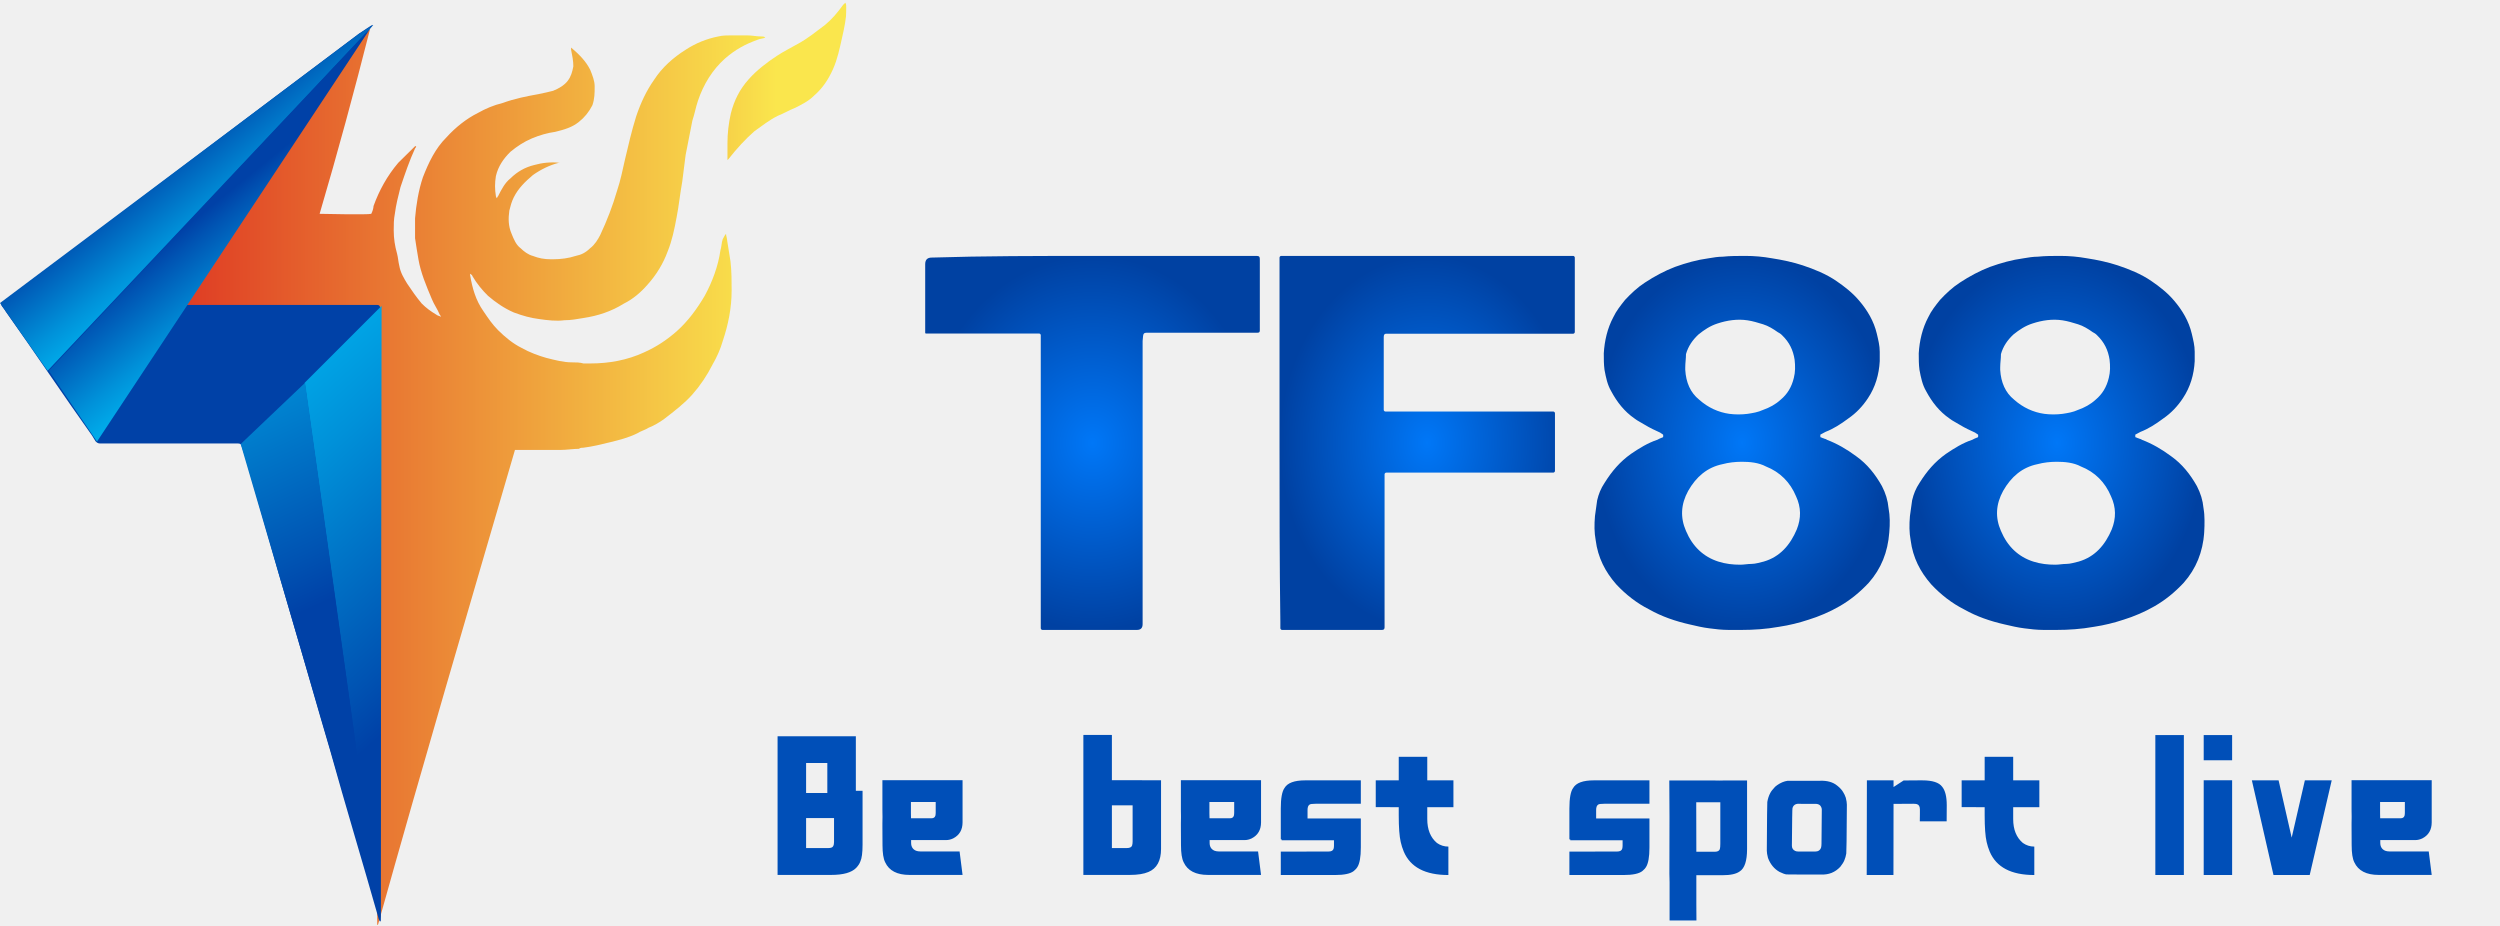
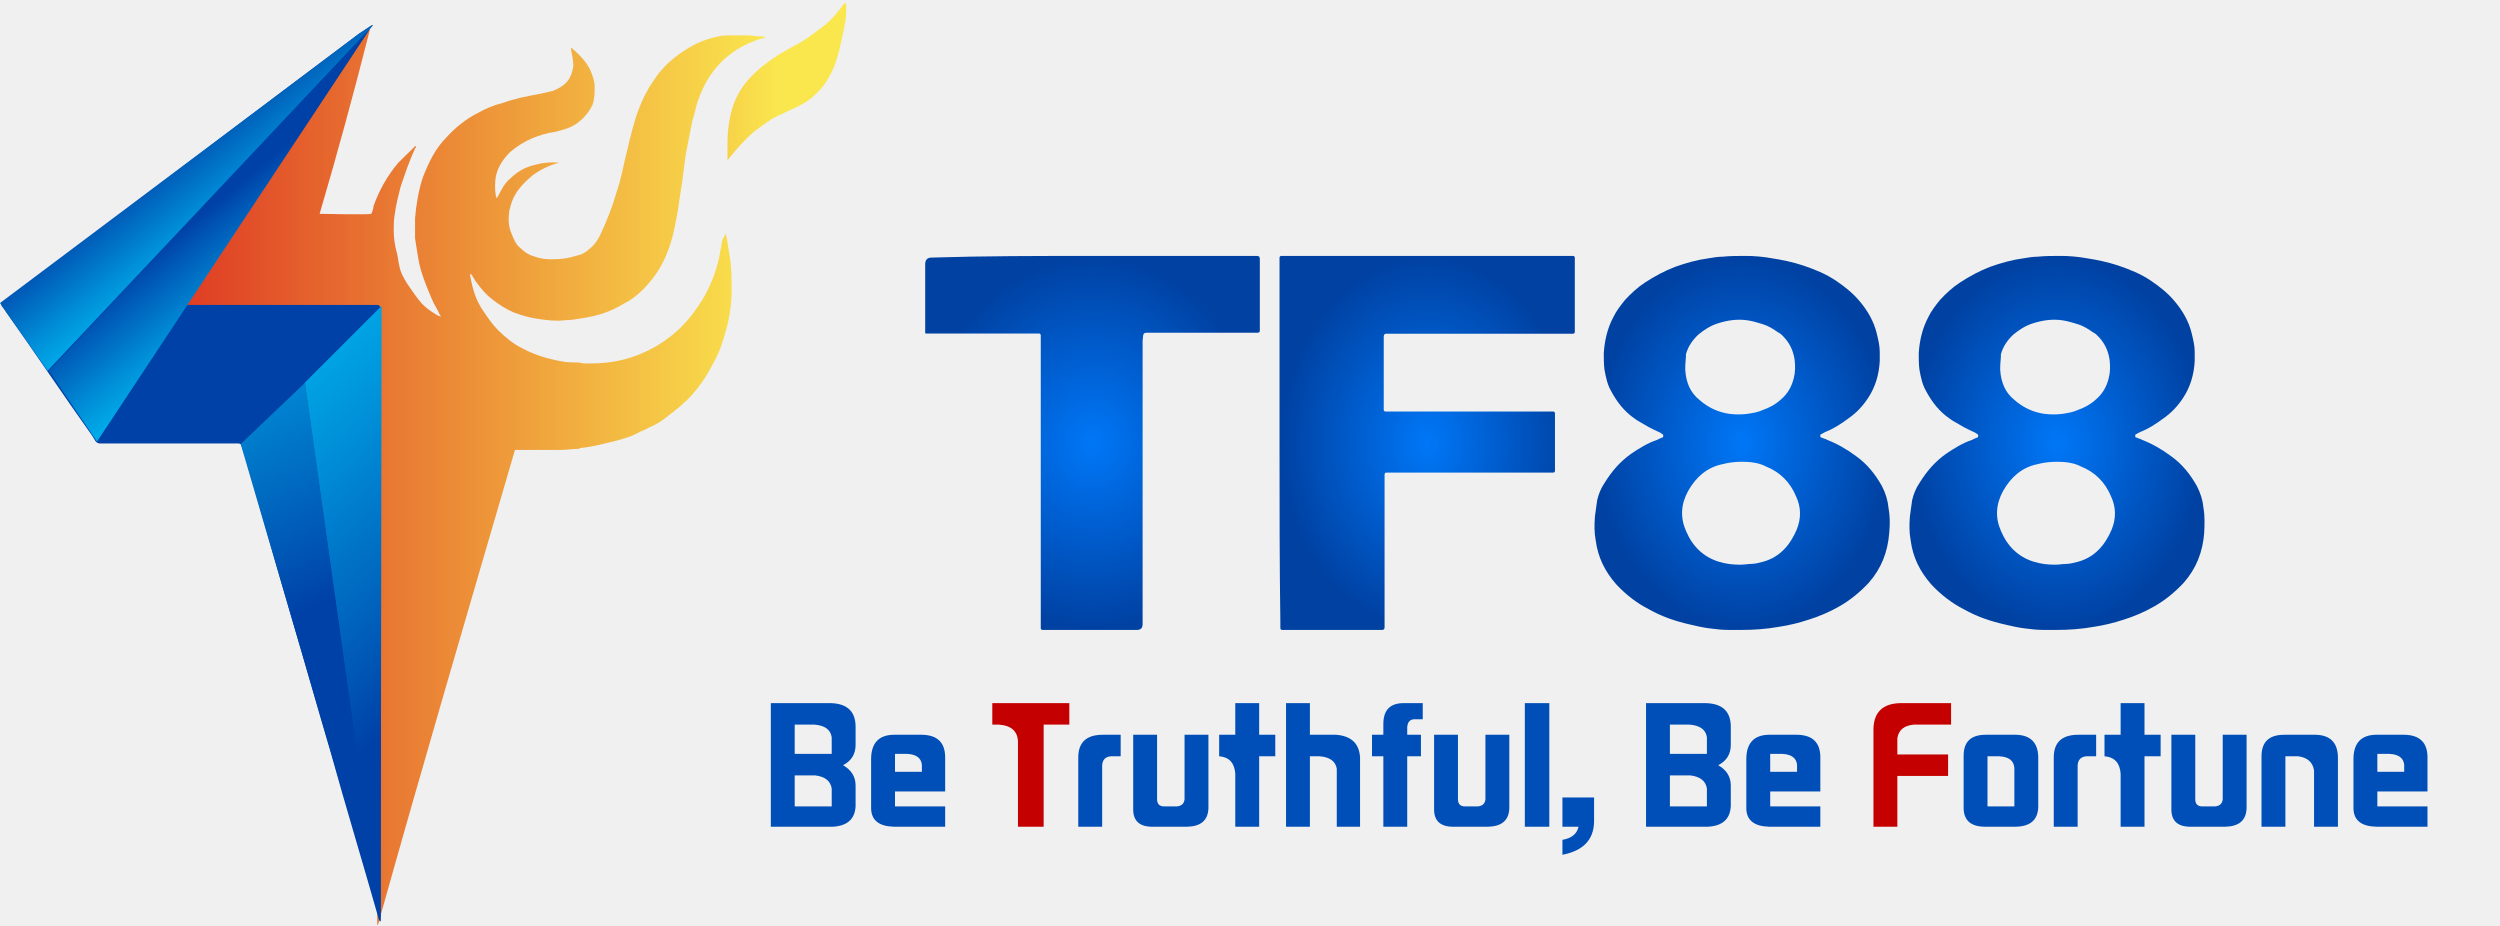
<svg xmlns="http://www.w3.org/2000/svg" width="127" height="47" viewBox="0 0 127 47" fill="none">
  <mask id="mask0_1202_1021" style="mask-type:luminance" maskUnits="userSpaceOnUse" x="0" y="0" width="112" height="47">
    <path d="M112 0H0V47H112V0Z" fill="white" />
  </mask>
  <g mask="url(#mask0_1202_1021)">
    <path d="M88.481 32H87.81C87.475 32 87.139 31.96 86.841 31.92C86.505 31.88 86.17 31.8 85.834 31.721C85.126 31.561 84.417 31.321 83.784 30.962C83.15 30.643 82.59 30.204 82.106 29.685C81.546 29.046 81.174 28.328 81.062 27.45C80.987 27.05 80.987 26.651 81.025 26.212C81.062 25.933 81.099 25.693 81.136 25.414C81.211 25.095 81.323 24.815 81.509 24.536C81.882 23.937 82.292 23.458 82.851 23.059C83.262 22.779 83.709 22.5 84.194 22.34C84.268 22.3 84.343 22.261 84.455 22.221C84.492 22.221 84.492 22.181 84.492 22.141C84.492 22.101 84.492 22.061 84.455 22.061C84.417 22.021 84.38 22.021 84.343 21.981C84.082 21.861 83.821 21.742 83.56 21.582C83.373 21.462 83.187 21.382 83.038 21.263C82.516 20.903 82.143 20.424 81.845 19.866C81.658 19.546 81.584 19.187 81.509 18.788C81.472 18.508 81.472 18.229 81.472 17.95C81.509 17.311 81.658 16.672 81.957 16.113C82.106 15.794 82.329 15.515 82.553 15.235C82.851 14.916 83.187 14.597 83.56 14.357C84.044 14.038 84.567 13.758 85.088 13.559C85.648 13.359 86.207 13.2 86.804 13.12C87.027 13.08 87.288 13.04 87.512 13.04C87.885 13 88.295 13 88.668 13C89.115 13 89.563 13.04 90.01 13.12C90.532 13.2 91.091 13.319 91.576 13.479C92.172 13.679 92.769 13.918 93.291 14.277C93.701 14.557 94.111 14.876 94.447 15.275C94.857 15.754 95.192 16.313 95.342 16.952C95.416 17.271 95.491 17.55 95.491 17.87V18.349C95.454 19.027 95.267 19.666 94.894 20.225C94.633 20.624 94.298 20.983 93.888 21.263C93.515 21.542 93.142 21.782 92.732 21.941L92.508 22.061C92.471 22.061 92.471 22.101 92.471 22.141C92.471 22.181 92.471 22.221 92.508 22.221C92.545 22.221 92.583 22.261 92.62 22.261C92.695 22.3 92.769 22.3 92.806 22.34C93.328 22.54 93.813 22.819 94.298 23.179C94.857 23.578 95.267 24.097 95.603 24.695C95.789 25.055 95.901 25.414 95.938 25.813C96.013 26.212 96.013 26.611 95.975 27.05C95.901 28.048 95.565 28.887 94.932 29.605C94.484 30.084 93.999 30.483 93.44 30.802C92.956 31.082 92.396 31.321 91.874 31.481C91.389 31.641 90.905 31.761 90.383 31.84C89.712 31.96 89.078 32 88.481 32ZM88.481 23.458C88.146 23.458 87.81 23.498 87.512 23.578C86.729 23.737 86.17 24.216 85.76 24.935C85.387 25.613 85.35 26.292 85.648 26.971C85.983 27.769 86.543 28.288 87.288 28.527C87.661 28.647 88.034 28.687 88.407 28.687C88.593 28.687 88.78 28.647 88.966 28.647C89.19 28.647 89.413 28.567 89.6 28.527C90.42 28.288 90.942 27.689 91.278 26.891C91.501 26.332 91.501 25.773 91.24 25.214C90.942 24.496 90.42 23.977 89.712 23.698C89.339 23.498 88.891 23.458 88.481 23.458ZM85.611 18.668V18.788C85.648 19.427 85.871 19.945 86.319 20.305C86.766 20.704 87.288 20.943 87.847 21.023C88.146 21.063 88.481 21.063 88.78 21.023C89.041 20.983 89.302 20.943 89.563 20.823C89.898 20.704 90.196 20.544 90.457 20.305C90.793 20.025 91.017 19.666 91.129 19.187C91.203 18.908 91.203 18.588 91.166 18.269C91.091 17.79 90.905 17.391 90.532 17.032C90.457 16.952 90.383 16.912 90.308 16.872C90.085 16.712 89.824 16.552 89.563 16.473C89.302 16.393 89.041 16.313 88.78 16.273C88.258 16.193 87.736 16.273 87.251 16.433C86.878 16.552 86.58 16.752 86.282 16.992C85.983 17.271 85.76 17.59 85.648 17.989C85.648 18.229 85.611 18.429 85.611 18.668Z" fill="url(#paint0_radial_1202_1021)" />
    <path d="M104.481 32H103.81C103.475 32 103.139 31.96 102.841 31.92C102.505 31.88 102.17 31.8 101.834 31.721C101.126 31.561 100.417 31.321 99.784 30.962C99.15 30.643 98.59 30.204 98.106 29.685C97.546 29.046 97.174 28.328 97.062 27.45C96.987 27.05 96.987 26.651 97.025 26.212C97.062 25.933 97.099 25.693 97.136 25.414C97.211 25.095 97.323 24.815 97.509 24.536C97.882 23.937 98.292 23.458 98.851 23.059C99.262 22.779 99.709 22.5 100.194 22.34C100.268 22.3 100.343 22.261 100.455 22.221C100.492 22.221 100.492 22.181 100.492 22.141C100.492 22.101 100.492 22.061 100.455 22.061C100.417 22.021 100.38 22.021 100.343 21.981C100.082 21.861 99.821 21.742 99.56 21.582C99.373 21.462 99.187 21.382 99.038 21.263C98.516 20.903 98.143 20.424 97.845 19.866C97.658 19.546 97.584 19.187 97.509 18.788C97.472 18.508 97.472 18.229 97.472 17.95C97.509 17.311 97.658 16.672 97.957 16.113C98.106 15.794 98.329 15.515 98.553 15.235C98.851 14.916 99.187 14.597 99.56 14.357C100.045 14.038 100.567 13.758 101.088 13.559C101.648 13.359 102.207 13.2 102.804 13.12C103.027 13.08 103.288 13.04 103.512 13.04C103.885 13 104.295 13 104.668 13C105.115 13 105.563 13.04 106.01 13.12C106.532 13.2 107.091 13.319 107.576 13.479C108.173 13.679 108.769 13.918 109.291 14.277C109.701 14.557 110.111 14.876 110.447 15.275C110.857 15.754 111.193 16.313 111.342 16.952C111.416 17.271 111.491 17.55 111.491 17.87V18.349C111.454 19.027 111.267 19.666 110.894 20.225C110.633 20.624 110.298 20.983 109.888 21.263C109.515 21.542 109.142 21.782 108.732 21.941L108.508 22.061C108.471 22.061 108.471 22.101 108.471 22.141C108.471 22.181 108.471 22.221 108.508 22.221C108.545 22.221 108.583 22.261 108.62 22.261C108.694 22.3 108.769 22.3 108.806 22.34C109.328 22.54 109.813 22.819 110.298 23.179C110.857 23.578 111.267 24.097 111.603 24.695C111.789 25.055 111.901 25.414 111.938 25.813C112.013 26.212 112.013 26.611 111.976 27.05C111.901 28.048 111.565 28.887 110.932 29.605C110.484 30.084 109.999 30.483 109.44 30.802C108.955 31.082 108.396 31.321 107.874 31.481C107.39 31.641 106.905 31.761 106.383 31.84C105.712 31.96 105.078 32 104.481 32ZM104.481 23.458C104.146 23.458 103.81 23.498 103.512 23.578C102.729 23.737 102.17 24.216 101.76 24.935C101.387 25.613 101.349 26.292 101.648 26.971C101.983 27.769 102.543 28.288 103.288 28.527C103.661 28.647 104.034 28.687 104.407 28.687C104.593 28.687 104.78 28.647 104.966 28.647C105.19 28.647 105.413 28.567 105.6 28.527C106.42 28.288 106.942 27.689 107.278 26.891C107.501 26.332 107.501 25.773 107.24 25.214C106.942 24.496 106.42 23.977 105.712 23.698C105.339 23.498 104.891 23.458 104.481 23.458ZM101.61 18.668V18.788C101.648 19.427 101.871 19.945 102.319 20.305C102.766 20.704 103.288 20.943 103.848 21.023C104.146 21.063 104.481 21.063 104.78 21.023C105.041 20.983 105.302 20.943 105.563 20.823C105.898 20.704 106.196 20.544 106.457 20.305C106.793 20.025 107.017 19.666 107.129 19.187C107.203 18.908 107.203 18.588 107.166 18.269C107.091 17.79 106.905 17.391 106.532 17.032C106.457 16.952 106.383 16.912 106.308 16.872C106.085 16.712 105.824 16.552 105.563 16.473C105.302 16.393 105.041 16.313 104.78 16.273C104.258 16.193 103.736 16.273 103.251 16.433C102.878 16.552 102.58 16.752 102.282 16.992C101.983 17.271 101.76 17.59 101.648 17.989C101.648 18.229 101.61 18.429 101.61 18.668Z" fill="url(#paint1_radial_1202_1021)" />
    <path d="M65 22.606V13.085C65 13.043 65.042 13 65.084 13H79.916C79.958 13 80 13.043 80 13.085V16.868C80 16.91 79.958 16.953 79.916 16.953H70.42C70.336 16.953 70.294 16.995 70.294 17.123V20.821C70.294 20.863 70.336 20.906 70.378 20.906H78.908C78.95 20.906 78.992 20.948 78.992 20.991V23.924C78.992 23.966 78.95 24.009 78.908 24.009H70.42C70.378 24.009 70.336 24.052 70.336 24.094V31.872C70.336 31.957 70.294 32 70.21 32H65.126C65.084 32 65.042 31.957 65.042 31.915V31.575C65 28.685 65 25.624 65 22.606Z" fill="url(#paint2_radial_1202_1021)" />
    <path d="M55.458 13.001H63.588C64.04 13.001 63.999 12.959 63.999 13.379V16.566C63.999 16.944 64.04 16.902 63.67 16.902H58.497C58.045 16.902 58.086 16.86 58.045 17.321V31.706C58.045 31.902 57.949 32 57.758 32H52.954C52.913 32 52.871 31.958 52.871 31.916V17.027C52.871 16.985 52.831 16.944 52.789 16.944H47.041C47 16.944 47 16.902 47 16.902V13.421C47 13.197 47.109 13.085 47.328 13.085C49.997 13.001 52.748 13.001 55.458 13.001Z" fill="url(#paint3_radial_1202_1021)" />
    <mask id="mask1_1202_1021" style="mask-type:luminance" maskUnits="userSpaceOnUse" x="0" y="0" width="43" height="47">
      <path d="M43 0H0V47H43V0Z" fill="white" />
    </mask>
    <g mask="url(#mask1_1202_1021)">
      <path d="M43 0.361V0.417C43 0.924 42.886 1.431 42.772 1.938C42.658 2.444 42.544 3.007 42.316 3.514C42.088 4.021 41.803 4.471 41.346 4.866C41.061 5.147 40.719 5.316 40.377 5.485C40.092 5.598 39.807 5.767 39.521 5.879C39.065 6.104 38.723 6.386 38.324 6.667C37.868 7.062 37.411 7.568 37.012 8.075L36.955 8.131V7.287C36.955 6.78 37.012 6.273 37.126 5.767C37.297 5.091 37.583 4.528 38.039 4.021C38.438 3.571 38.951 3.176 39.464 2.839C39.807 2.613 40.149 2.444 40.548 2.219C41.061 1.938 41.46 1.6 41.917 1.262C42.259 0.98 42.544 0.643 42.829 0.248C42.867 0.211 42.905 0.173 42.943 0.136C43 0.248 43 0.305 43 0.361Z" fill="url(#paint4_linear_1202_1021)" />
      <path d="M36.882 11.876C36.882 11.989 36.939 12.101 36.939 12.214C36.996 12.552 37.053 12.946 37.11 13.284C37.167 13.79 37.167 14.297 37.167 14.748C37.167 15.649 36.996 16.493 36.711 17.338C36.597 17.732 36.425 18.126 36.197 18.52C35.912 19.083 35.57 19.59 35.171 20.041C34.772 20.491 34.258 20.885 33.745 21.279C33.517 21.448 33.232 21.617 32.947 21.73C32.776 21.842 32.547 21.899 32.377 22.011C31.92 22.236 31.464 22.349 31.008 22.462C30.552 22.574 30.095 22.687 29.639 22.743C29.582 22.743 29.468 22.743 29.411 22.8C29.126 22.8 28.784 22.856 28.498 22.856H26.16C23.765 31.077 21.49 38.791 19.208 46.956L19.163 47.001C19.163 36.471 19.146 26.291 19.146 15.705H7.227V15.649C11.047 10.919 14.925 6.189 18.803 1.459C18.005 4.612 17.15 7.765 16.237 10.862C16.294 10.862 18.689 10.919 18.86 10.862C18.918 10.75 18.975 10.581 18.975 10.468C19.26 9.68 19.659 8.948 20.229 8.272L21.085 7.428H21.142C21.142 7.465 21.123 7.503 21.085 7.54C20.799 8.16 20.571 8.835 20.343 9.511C20.229 9.961 20.115 10.412 20.058 10.862C20.001 11.144 20.001 11.425 20.001 11.707C20.001 12.101 20.058 12.495 20.172 12.889C20.229 13.115 20.229 13.284 20.286 13.509C20.343 13.847 20.514 14.128 20.686 14.41C20.914 14.748 21.142 15.085 21.427 15.423C21.655 15.649 21.883 15.817 22.168 15.986C22.225 16.043 22.339 16.043 22.396 16.099C22.396 16.061 22.377 16.024 22.339 15.986C22.225 15.705 22.054 15.48 21.94 15.198C21.655 14.522 21.37 13.847 21.256 13.171C21.199 12.833 21.142 12.495 21.085 12.101V11.088C21.142 10.412 21.256 9.68 21.484 9.004C21.769 8.272 22.111 7.54 22.681 6.977C23.138 6.47 23.708 6.02 24.278 5.738C24.677 5.513 25.077 5.344 25.533 5.232C26.16 5.006 26.731 4.894 27.358 4.781C27.643 4.725 27.871 4.669 28.099 4.612C28.384 4.5 28.67 4.331 28.841 4.105C29.012 3.88 29.069 3.655 29.126 3.373C29.126 3.092 29.069 2.81 29.012 2.529V2.416C29.411 2.754 29.753 3.092 29.981 3.542C30.095 3.824 30.209 4.105 30.209 4.387C30.209 4.725 30.209 5.006 30.095 5.344C29.924 5.682 29.696 5.964 29.411 6.189C29.069 6.47 28.67 6.583 28.213 6.696C27.814 6.752 27.415 6.865 27.016 7.033C26.616 7.202 26.274 7.428 25.932 7.709C25.59 8.047 25.305 8.441 25.191 8.948C25.134 9.286 25.134 9.624 25.191 9.961C25.191 9.961 25.191 10.018 25.248 10.074C25.248 10.018 25.305 9.961 25.305 9.961C25.476 9.624 25.647 9.286 25.932 9.061C26.274 8.723 26.674 8.497 27.13 8.385C27.529 8.272 27.985 8.216 28.441 8.272H28.384C27.928 8.385 27.472 8.61 27.073 8.892C26.674 9.229 26.331 9.567 26.103 10.018C25.989 10.243 25.932 10.468 25.875 10.694C25.818 11.088 25.818 11.482 25.989 11.876C26.103 12.158 26.217 12.439 26.445 12.608C26.616 12.777 26.845 12.946 27.073 13.002C27.358 13.115 27.643 13.171 27.985 13.171H28.099C28.498 13.171 28.898 13.115 29.24 13.002C29.525 12.946 29.753 12.833 29.981 12.608C30.209 12.439 30.38 12.158 30.494 11.932C30.837 11.2 31.122 10.468 31.35 9.68C31.521 9.173 31.635 8.61 31.749 8.103C31.92 7.371 32.091 6.639 32.319 5.907C32.547 5.232 32.833 4.612 33.232 4.049C33.631 3.43 34.201 2.923 34.829 2.529C35.342 2.191 35.912 1.966 36.483 1.853C36.711 1.797 36.939 1.797 37.167 1.797H37.965C38.193 1.797 38.422 1.853 38.707 1.853C38.764 1.853 38.821 1.853 38.878 1.909C38.764 1.966 38.593 1.966 38.479 2.022C37.851 2.247 37.338 2.529 36.825 2.979C36.197 3.542 35.741 4.274 35.456 5.119C35.342 5.457 35.285 5.795 35.171 6.133C35.057 6.696 34.943 7.315 34.829 7.878C34.772 8.329 34.715 8.779 34.658 9.229C34.544 9.849 34.486 10.468 34.373 11.031C34.258 11.651 34.144 12.214 33.916 12.777C33.688 13.396 33.346 13.959 32.89 14.466C32.547 14.86 32.148 15.198 31.692 15.423C31.065 15.817 30.38 16.043 29.639 16.155C29.297 16.212 29.012 16.268 28.67 16.268C28.27 16.324 27.814 16.268 27.415 16.212C26.959 16.155 26.559 16.043 26.103 15.874C25.59 15.649 25.191 15.367 24.792 15.029C24.506 14.748 24.221 14.41 23.993 14.016C23.993 13.959 23.936 13.959 23.879 13.903V13.959C23.993 14.635 24.164 15.254 24.564 15.817C24.792 16.155 25.02 16.493 25.305 16.775C25.647 17.113 26.046 17.45 26.502 17.676C26.902 17.901 27.358 18.07 27.757 18.182C28.213 18.295 28.613 18.408 29.069 18.408C29.24 18.408 29.468 18.408 29.639 18.464H29.981C30.951 18.464 31.863 18.295 32.719 17.901C33.346 17.619 33.859 17.281 34.373 16.831C34.943 16.324 35.399 15.705 35.798 15.029C36.197 14.297 36.483 13.509 36.597 12.72C36.654 12.552 36.654 12.326 36.711 12.158C36.787 12.007 36.844 11.914 36.882 11.876Z" fill="url(#paint5_linear_1202_1021)" />
      <path d="M18.933 1.29C18.871 1.386 14.89 6.313 13.008 8.621C11.297 10.761 9.529 12.9 7.818 15.04C7.761 15.153 7.647 15.265 7.59 15.378C7.533 15.434 7.59 15.491 7.647 15.491H19.167C19.281 15.491 19.281 15.547 19.338 15.66V46.798H19.281C19.281 46.741 19.224 46.685 19.224 46.629C18.426 43.813 17.57 40.998 16.772 38.126C16.088 35.818 15.46 33.565 14.776 31.257C13.978 28.554 13.236 25.851 12.438 23.148C12.381 22.98 12.324 22.811 12.267 22.642C12.267 22.585 12.21 22.529 12.096 22.529H5.081C4.967 22.529 4.91 22.473 4.853 22.416C4.796 22.304 4.739 22.248 4.682 22.135C3.199 20.052 1.773 17.912 0.291 15.829C0.234 15.716 0.12 15.603 0.062 15.491C0.062 15.378 0.177 15.322 0.234 15.322C0.519 15.097 0.861 14.871 1.146 14.59C6.849 10.31 12.552 5.975 18.255 1.695C18.397 1.605 18.859 1.284 18.928 1.262V1.29H18.933Z" fill="#0041A7" />
      <path d="M18.962 1.272L2.418 18.835L0 15.394L18.221 1.729L18.951 1.272H18.962Z" fill="url(#paint6_linear_1202_1021)" />
      <path d="M18.802 1.459L4.927 22.434L2.48 18.835L18.802 1.459Z" fill="url(#paint7_linear_1202_1021)" />
      <path d="M19.385 15.536L15.479 19.444L19.339 46.826L19.385 15.536Z" fill="url(#paint8_linear_1202_1021)" />
      <path d="M12.227 22.557L15.5 19.443L19.338 46.826L12.227 22.557Z" fill="url(#paint9_linear_1202_1021)" />
    </g>
  </g>
-   <path d="M39.501 37.401H43.477V40.174H43.818V42.912C43.818 43.323 43.78 43.609 43.703 43.769C43.666 43.873 43.596 43.98 43.492 44.09C43.258 44.328 42.836 44.446 42.224 44.446H39.501V37.401ZM40.95 38.76V40.284H42.028V38.76H40.95ZM40.95 41.558V43.082H42.073C42.21 43.082 42.294 43.05 42.324 42.987C42.354 42.937 42.369 42.867 42.369 42.776V41.558H40.95ZM44.826 39.633H48.898V41.774C48.898 42.155 48.739 42.427 48.421 42.591C48.301 42.648 48.182 42.676 48.065 42.676H46.285V42.816C46.285 43.014 46.369 43.148 46.536 43.218C46.6 43.241 46.67 43.253 46.747 43.253H48.747C48.747 43.276 48.797 43.674 48.898 44.446H46.205C45.577 44.446 45.164 44.232 44.967 43.804C44.876 43.627 44.831 43.336 44.831 42.932C44.828 42.701 44.826 42.379 44.826 41.964V41.834C44.826 41.66 44.828 41.55 44.831 41.503C44.828 41.389 44.826 41.264 44.826 41.127V39.633ZM46.275 40.741V41.317C46.275 41.371 46.277 41.454 46.28 41.568H47.323C47.427 41.568 47.492 41.523 47.519 41.433C47.529 41.386 47.534 41.332 47.534 41.272V40.741H46.275ZM55.045 37.336H56.474C56.481 37.336 56.484 37.339 56.484 37.346V39.633H56.755C57.273 39.633 58.015 39.634 58.981 39.638V43.122C58.981 43.727 58.767 44.119 58.34 44.296C58.109 44.396 57.793 44.446 57.392 44.446H55.035V37.346C55.035 37.339 55.039 37.336 55.045 37.336ZM56.484 40.911V43.082H57.236C57.394 43.082 57.486 43.037 57.512 42.947C57.529 42.887 57.537 42.82 57.537 42.746V40.911H56.484ZM59.989 39.633H64.061V41.774C64.061 42.155 63.902 42.427 63.585 42.591C63.464 42.648 63.346 42.676 63.229 42.676H61.449V42.816C61.449 43.014 61.532 43.148 61.699 43.218C61.763 43.241 61.833 43.253 61.91 43.253H63.91C63.91 43.276 63.961 43.674 64.061 44.446H61.368C60.74 44.446 60.327 44.232 60.13 43.804C60.039 43.627 59.994 43.336 59.994 42.932C59.991 42.701 59.989 42.379 59.989 41.964V41.834C59.989 41.66 59.991 41.55 59.994 41.503C59.991 41.389 59.989 41.264 59.989 41.127V39.633ZM61.438 40.741V41.317C61.438 41.371 61.44 41.454 61.444 41.568H62.486C62.59 41.568 62.655 41.523 62.682 41.433C62.692 41.386 62.697 41.332 62.697 41.272V40.741H61.438ZM66.302 39.642H69.13V40.831H66.834C66.66 40.831 66.556 40.846 66.523 40.876C66.456 40.919 66.423 41.01 66.423 41.147V41.578H69.13V43.052C69.13 43.537 69.07 43.871 68.95 44.055C68.927 44.102 68.868 44.165 68.774 44.246C68.604 44.383 68.285 44.451 67.817 44.451H65.064V43.263C65.876 43.26 66.521 43.258 66.999 43.258H67.481C67.631 43.258 67.72 43.211 67.746 43.117C67.76 43.071 67.766 43.017 67.766 42.957V42.686H65.109V42.641H65.074C65.067 42.641 65.064 42.638 65.064 42.631V41.072C65.064 40.55 65.127 40.202 65.254 40.029C65.405 39.771 65.754 39.642 66.302 39.642ZM71.061 38.444H72.505V39.642H73.834V41.006H72.505V41.608C72.505 42.143 72.669 42.547 72.996 42.822C73.17 42.945 73.364 43.007 73.578 43.007V44.451H73.573C72.403 44.451 71.649 44.055 71.312 43.263C71.245 43.102 71.193 42.938 71.156 42.771C71.089 42.484 71.056 42.031 71.056 41.413V41.006C70.431 41.003 70.041 41.001 69.888 41.001V39.642H71.056V38.454C71.056 38.447 71.058 38.444 71.061 38.444ZM80.964 39.642H83.792V40.831H81.496C81.322 40.831 81.218 40.846 81.185 40.876C81.118 40.919 81.084 41.01 81.084 41.147V41.578H83.792V43.052C83.792 43.537 83.732 43.871 83.612 44.055C83.588 44.102 83.53 44.165 83.436 44.246C83.266 44.383 82.946 44.451 82.478 44.451H79.725V43.263C80.538 43.26 81.183 43.258 81.661 43.258H82.142C82.293 43.258 82.381 43.211 82.408 43.117C82.421 43.071 82.428 43.017 82.428 42.957V42.686H79.771V42.641H79.736C79.729 42.641 79.725 42.638 79.725 42.631V41.072C79.725 40.55 79.789 40.202 79.916 40.029C80.067 39.771 80.416 39.642 80.964 39.642ZM84.8 39.648H87.066C87.17 39.648 87.262 39.649 87.342 39.653C87.376 39.649 87.456 39.648 87.583 39.648H88.751V43.132C88.751 43.731 88.627 44.108 88.38 44.266C88.206 44.396 87.914 44.461 87.503 44.461H86.174V45.94C86.174 46.131 86.176 46.403 86.179 46.758H84.815V44.817C84.815 44.67 84.812 44.53 84.805 44.396C84.808 43.249 84.81 42.28 84.81 41.488L84.8 39.648ZM86.169 40.756V40.946C86.169 41.531 86.171 42.305 86.174 43.268H87.122C87.252 43.268 87.334 43.224 87.367 43.137C87.384 43.081 87.392 42.987 87.392 42.857V40.756H86.169ZM90.812 39.663H92.457C92.825 39.649 93.117 39.733 93.334 39.913C93.478 40.027 93.58 40.141 93.64 40.254C93.684 40.318 93.725 40.408 93.766 40.525C93.802 40.669 93.821 40.786 93.821 40.876C93.811 42.531 93.801 43.358 93.791 43.358C93.77 43.482 93.739 43.595 93.695 43.699C93.659 43.793 93.59 43.903 93.49 44.03C93.229 44.311 92.905 44.443 92.517 44.426H91.454C91.29 44.426 91.073 44.424 90.802 44.421C90.782 44.421 90.765 44.421 90.752 44.421C90.672 44.411 90.553 44.368 90.396 44.291C90.129 44.14 89.935 43.905 89.814 43.584C89.774 43.43 89.754 43.308 89.754 43.218C89.764 41.566 89.772 40.741 89.779 40.741C89.809 40.567 89.859 40.415 89.93 40.284C89.97 40.204 90.052 40.099 90.175 39.968C90.185 39.965 90.219 39.938 90.276 39.888C90.453 39.764 90.632 39.689 90.812 39.663ZM91.028 42.962C91.028 43.089 91.085 43.178 91.198 43.228C91.238 43.248 91.293 43.258 91.364 43.258H92.216C92.363 43.258 92.46 43.196 92.507 43.072C92.524 43.015 92.532 42.944 92.532 42.857C92.532 42.703 92.537 42.128 92.547 41.132C92.547 41.055 92.519 40.983 92.462 40.916C92.405 40.863 92.33 40.836 92.236 40.836H91.524C91.484 40.836 91.434 40.834 91.374 40.831C91.203 40.831 91.098 40.906 91.058 41.056C91.048 41.056 91.038 41.692 91.028 42.962ZM94.838 39.642H96.192V39.978H96.197L96.704 39.648C97.048 39.644 97.307 39.642 97.481 39.642H97.652C98.163 39.642 98.499 39.749 98.659 39.963C98.817 40.154 98.895 40.468 98.895 40.906C98.892 41.26 98.89 41.533 98.89 41.723H97.526C97.529 41.556 97.531 41.424 97.531 41.327V41.122C97.531 40.971 97.481 40.881 97.381 40.851C97.351 40.841 97.292 40.834 97.205 40.831C96.878 40.834 96.609 40.836 96.398 40.836H96.192C96.189 42.303 96.187 43.508 96.187 44.451H94.829C94.832 42.85 94.835 41.247 94.838 39.642ZM100.826 38.444H102.27V39.642H103.599V41.006H102.27V41.608C102.27 42.143 102.434 42.547 102.761 42.822C102.935 42.945 103.129 43.007 103.343 43.007V44.451H103.338C102.168 44.451 101.414 44.055 101.077 43.263C101.01 43.102 100.958 42.938 100.921 42.771C100.854 42.484 100.821 42.031 100.821 41.413V41.006C100.196 41.003 99.806 41.001 99.652 41.001V39.642H100.821V38.454C100.821 38.447 100.823 38.444 100.826 38.444ZM109.491 37.341H110.94V44.451H109.491V37.341ZM111.948 37.341H113.392V38.62H111.948V37.341ZM111.948 39.638H113.392V44.451H111.948V39.638ZM114.395 39.642H115.753C115.753 39.649 115.974 40.615 116.415 42.541H116.42L117.087 39.642H118.451C117.766 42.591 117.393 44.194 117.333 44.451H115.493C115.483 44.398 115.117 42.795 114.395 39.642ZM119.459 39.633H123.531V41.774C123.531 42.155 123.372 42.427 123.054 42.591C122.934 42.648 122.815 42.676 122.698 42.676H120.918V42.816C120.918 43.014 121.002 43.148 121.169 43.218C121.232 43.241 121.303 43.253 121.379 43.253H123.38C123.38 43.276 123.43 43.674 123.531 44.446H120.838C120.209 44.446 119.797 44.232 119.599 43.804C119.509 43.627 119.464 43.336 119.464 42.932C119.461 42.701 119.459 42.379 119.459 41.964V41.834C119.459 41.66 119.461 41.55 119.464 41.503C119.461 41.389 119.459 41.264 119.459 41.127V39.633ZM120.908 40.741V41.317C120.908 41.371 120.91 41.454 120.913 41.568H121.956C122.06 41.568 122.125 41.523 122.152 41.433C122.162 41.386 122.167 41.332 122.167 41.272V40.741H120.908Z" fill="#004FB8" />
+   <path d="M43.464 39.904V40.966C43.424 41.613 43.04 41.956 42.312 41.997H39.158V35.719H42.191C43.02 35.739 43.444 36.123 43.464 36.871V37.842C43.464 38.307 43.252 38.651 42.828 38.873C43.252 39.116 43.464 39.459 43.464 39.904ZM42.251 38.297V37.448C42.191 37.064 41.898 36.851 41.372 36.811H40.371V38.297H42.251ZM42.251 40.966V40.056C42.191 39.672 41.908 39.449 41.402 39.389H40.371V40.966H42.251ZM48.014 38.418V40.208H45.466V40.966H48.014V41.997H45.405C44.657 41.977 44.273 41.673 44.253 41.087V38.509C44.273 37.741 44.647 37.347 45.375 37.326H46.861C47.609 37.347 47.993 37.711 48.014 38.418ZM45.466 39.207H46.831V38.843C46.79 38.499 46.538 38.317 46.072 38.297H45.466V39.207ZM56.93 37.326V38.418H56.444C56.161 38.438 56.01 38.59 55.99 38.873V41.997H54.776V38.479C54.776 37.711 55.191 37.326 56.02 37.326H56.93ZM61.388 37.326V41.057C61.368 41.663 61.014 41.977 60.326 41.997H58.598C57.89 42.017 57.546 41.704 57.567 41.057V37.326H58.78V40.602C58.78 40.844 58.901 40.966 59.144 40.966H59.781C60.023 40.945 60.154 40.824 60.175 40.602V37.326H61.388ZM64.784 37.326V38.418H63.966V41.997H62.752V39.298C62.712 38.752 62.439 38.459 61.934 38.418V37.326H62.752V35.719H63.966V37.326H64.784ZM69.091 38.479V41.997H67.908V39.055C67.847 38.671 67.554 38.459 67.029 38.418H66.543V41.997H65.33V35.719H66.543V37.326H67.878C68.646 37.387 69.05 37.771 69.091 38.479ZM72.184 37.326V38.418H71.487V41.997H70.274V38.418H69.698V37.326H70.274V36.781C70.274 36.073 70.617 35.719 71.305 35.719H72.275V36.538H71.82C71.618 36.558 71.507 36.69 71.487 36.932V37.326H72.184ZM76.673 37.326V41.057C76.653 41.663 76.299 41.977 75.611 41.997H73.883C73.175 42.017 72.831 41.704 72.852 41.057V37.326H74.065V40.602C74.065 40.844 74.186 40.966 74.428 40.966H75.065C75.308 40.945 75.439 40.824 75.46 40.602V37.326H76.673ZM78.705 35.719V41.997H77.461V35.719H78.705ZM79.372 40.511H80.979V41.754C80.959 42.664 80.423 43.22 79.372 43.422V42.664C79.837 42.583 80.11 42.361 80.191 41.997H79.372V40.511ZM87.924 39.904V40.966C87.884 41.613 87.5 41.956 86.772 41.997H83.618V35.719H86.65C87.479 35.739 87.904 36.123 87.924 36.871V37.842C87.924 38.307 87.712 38.651 87.287 38.873C87.712 39.116 87.924 39.459 87.924 39.904ZM86.711 38.297V37.448C86.65 37.064 86.357 36.851 85.832 36.811H84.831V38.297H86.711ZM86.711 40.966V40.056C86.65 39.672 86.367 39.449 85.862 39.389H84.831V40.966H86.711ZM92.473 38.418V40.208H89.926V40.966H92.473V41.997H89.865C89.117 41.977 88.733 41.673 88.713 41.087V38.509C88.733 37.741 89.107 37.347 89.835 37.326H91.321C92.069 37.347 92.453 37.711 92.473 38.418ZM89.926 39.207H91.29V38.843C91.25 38.499 90.997 38.317 90.532 38.297H89.926V39.207ZM103.543 38.449V40.996C103.523 41.643 103.148 41.977 102.421 41.997H100.844C100.116 41.997 99.752 41.673 99.752 41.026V38.388C99.752 37.68 100.126 37.326 100.874 37.326H102.421C103.148 37.347 103.523 37.721 103.543 38.449ZM102.33 40.966V39.025C102.309 38.641 102.047 38.438 101.541 38.418H100.965V40.966H102.33ZM106.484 37.326V38.418H105.999C105.716 38.438 105.565 38.59 105.544 38.873V41.997H104.331V38.479C104.331 37.711 104.746 37.326 105.575 37.326H106.484ZM109.76 37.326V38.418H108.941V41.997H107.728V39.298C107.687 38.752 107.415 38.459 106.909 38.418V37.326H107.728V35.719H108.941V37.326H109.76ZM114.127 37.326V41.057C114.107 41.663 113.753 41.977 113.065 41.997H111.337C110.629 42.017 110.285 41.704 110.306 41.057V37.326H111.519V40.602C111.519 40.844 111.64 40.966 111.883 40.966H112.52C112.762 40.945 112.894 40.824 112.914 40.602V37.326H114.127ZM118.767 38.449V41.997H117.554V39.146C117.493 38.721 117.22 38.479 116.735 38.418H116.098V41.997H114.885V38.418C114.885 37.69 115.269 37.326 116.038 37.326H117.645C118.373 37.347 118.747 37.721 118.767 38.449ZM123.316 38.418V40.208H120.769V40.966H123.316V41.997H120.708C119.96 41.977 119.576 41.673 119.556 41.087V38.509C119.576 37.741 119.95 37.347 120.678 37.326H122.164C122.912 37.347 123.296 37.711 123.316 38.418ZM120.769 39.207H122.133V38.843C122.093 38.499 121.84 38.317 121.375 38.297H120.769V39.207Z" fill="#004FB8" />
+   <path d="M54.322 35.719V36.811H53.017V41.997H51.713V37.63C51.673 37.124 51.349 36.851 50.743 36.811H50.409V35.719H54.322ZM98.963 38.327V39.419H96.385V41.997H95.172V37.023C95.193 36.174 95.647 35.739 96.537 35.719H99.115V36.811H97.235C96.729 36.851 96.446 37.084 96.385 37.508V38.327H98.963Z" fill="#C40000" />
  <defs>
    <radialGradient id="paint0_radial_1202_1021" cx="0" cy="0" r="1" gradientUnits="userSpaceOnUse" gradientTransform="translate(88.5 22.5) rotate(90) scale(9.5 7.5)">
      <stop stop-color="#0077F7" />
      <stop offset="1" stop-color="#0041A2" />
    </radialGradient>
    <radialGradient id="paint1_radial_1202_1021" cx="0" cy="0" r="1" gradientUnits="userSpaceOnUse" gradientTransform="translate(104.5 22.5) rotate(90) scale(9.5 7.5)">
      <stop stop-color="#0077F7" />
      <stop offset="1" stop-color="#0041A2" />
    </radialGradient>
    <radialGradient id="paint2_radial_1202_1021" cx="0" cy="0" r="1" gradientUnits="userSpaceOnUse" gradientTransform="translate(72.5 22.5) rotate(90) scale(9.5 7.5)">
      <stop stop-color="#0077F7" />
      <stop offset="1" stop-color="#0041A2" />
    </radialGradient>
    <radialGradient id="paint3_radial_1202_1021" cx="0" cy="0" r="1" gradientUnits="userSpaceOnUse" gradientTransform="translate(55.5 22.5) rotate(90) scale(9.5 8.5)">
      <stop stop-color="#0077F7" />
      <stop offset="1" stop-color="#0041A2" />
    </radialGradient>
    <linearGradient id="paint4_linear_1202_1021" x1="16.738" y1="4.134" x2="39.447" y2="4.134" gradientUnits="userSpaceOnUse">
      <stop stop-color="#DD3021" />
      <stop offset="1" stop-color="#FAE64D" />
    </linearGradient>
    <linearGradient id="paint5_linear_1202_1021" x1="7.227" y1="24.23" x2="38.878" y2="24.23" gradientUnits="userSpaceOnUse">
      <stop stop-color="#DD3021" />
      <stop offset="1" stop-color="#FAE64D" />
    </linearGradient>
    <linearGradient id="paint6_linear_1202_1021" x1="11.811" y1="11.425" x2="5.932" y2="4.048" gradientUnits="userSpaceOnUse">
      <stop stop-color="#00AAE9" />
      <stop offset="0.15" stop-color="#0091D9" />
      <stop offset="0.47" stop-color="#0054B3" />
      <stop offset="0.56" stop-color="#0041A7" />
    </linearGradient>
    <linearGradient id="paint7_linear_1202_1021" x1="14.12" y1="14.652" x2="8.049" y2="7.183" gradientUnits="userSpaceOnUse">
      <stop stop-color="#00AAE9" />
      <stop offset="0.15" stop-color="#0091D9" />
      <stop offset="0.47" stop-color="#0054B3" />
      <stop offset="0.56" stop-color="#0041A7" />
    </linearGradient>
    <linearGradient id="paint8_linear_1202_1021" x1="10.671" y1="21.781" x2="31.473" y2="44.86" gradientUnits="userSpaceOnUse">
      <stop stop-color="#00AAE9" />
      <stop offset="0.15" stop-color="#0091D9" />
      <stop offset="0.47" stop-color="#0054B3" />
      <stop offset="0.56" stop-color="#0041A7" />
    </linearGradient>
    <linearGradient id="paint9_linear_1202_1021" x1="9.084" y1="15.35" x2="21.66" y2="42.877" gradientUnits="userSpaceOnUse">
      <stop stop-color="#00AAE9" />
      <stop offset="0.15" stop-color="#0091D9" />
      <stop offset="0.47" stop-color="#0054B3" />
      <stop offset="0.56" stop-color="#0041A7" />
    </linearGradient>
  </defs>
</svg>
